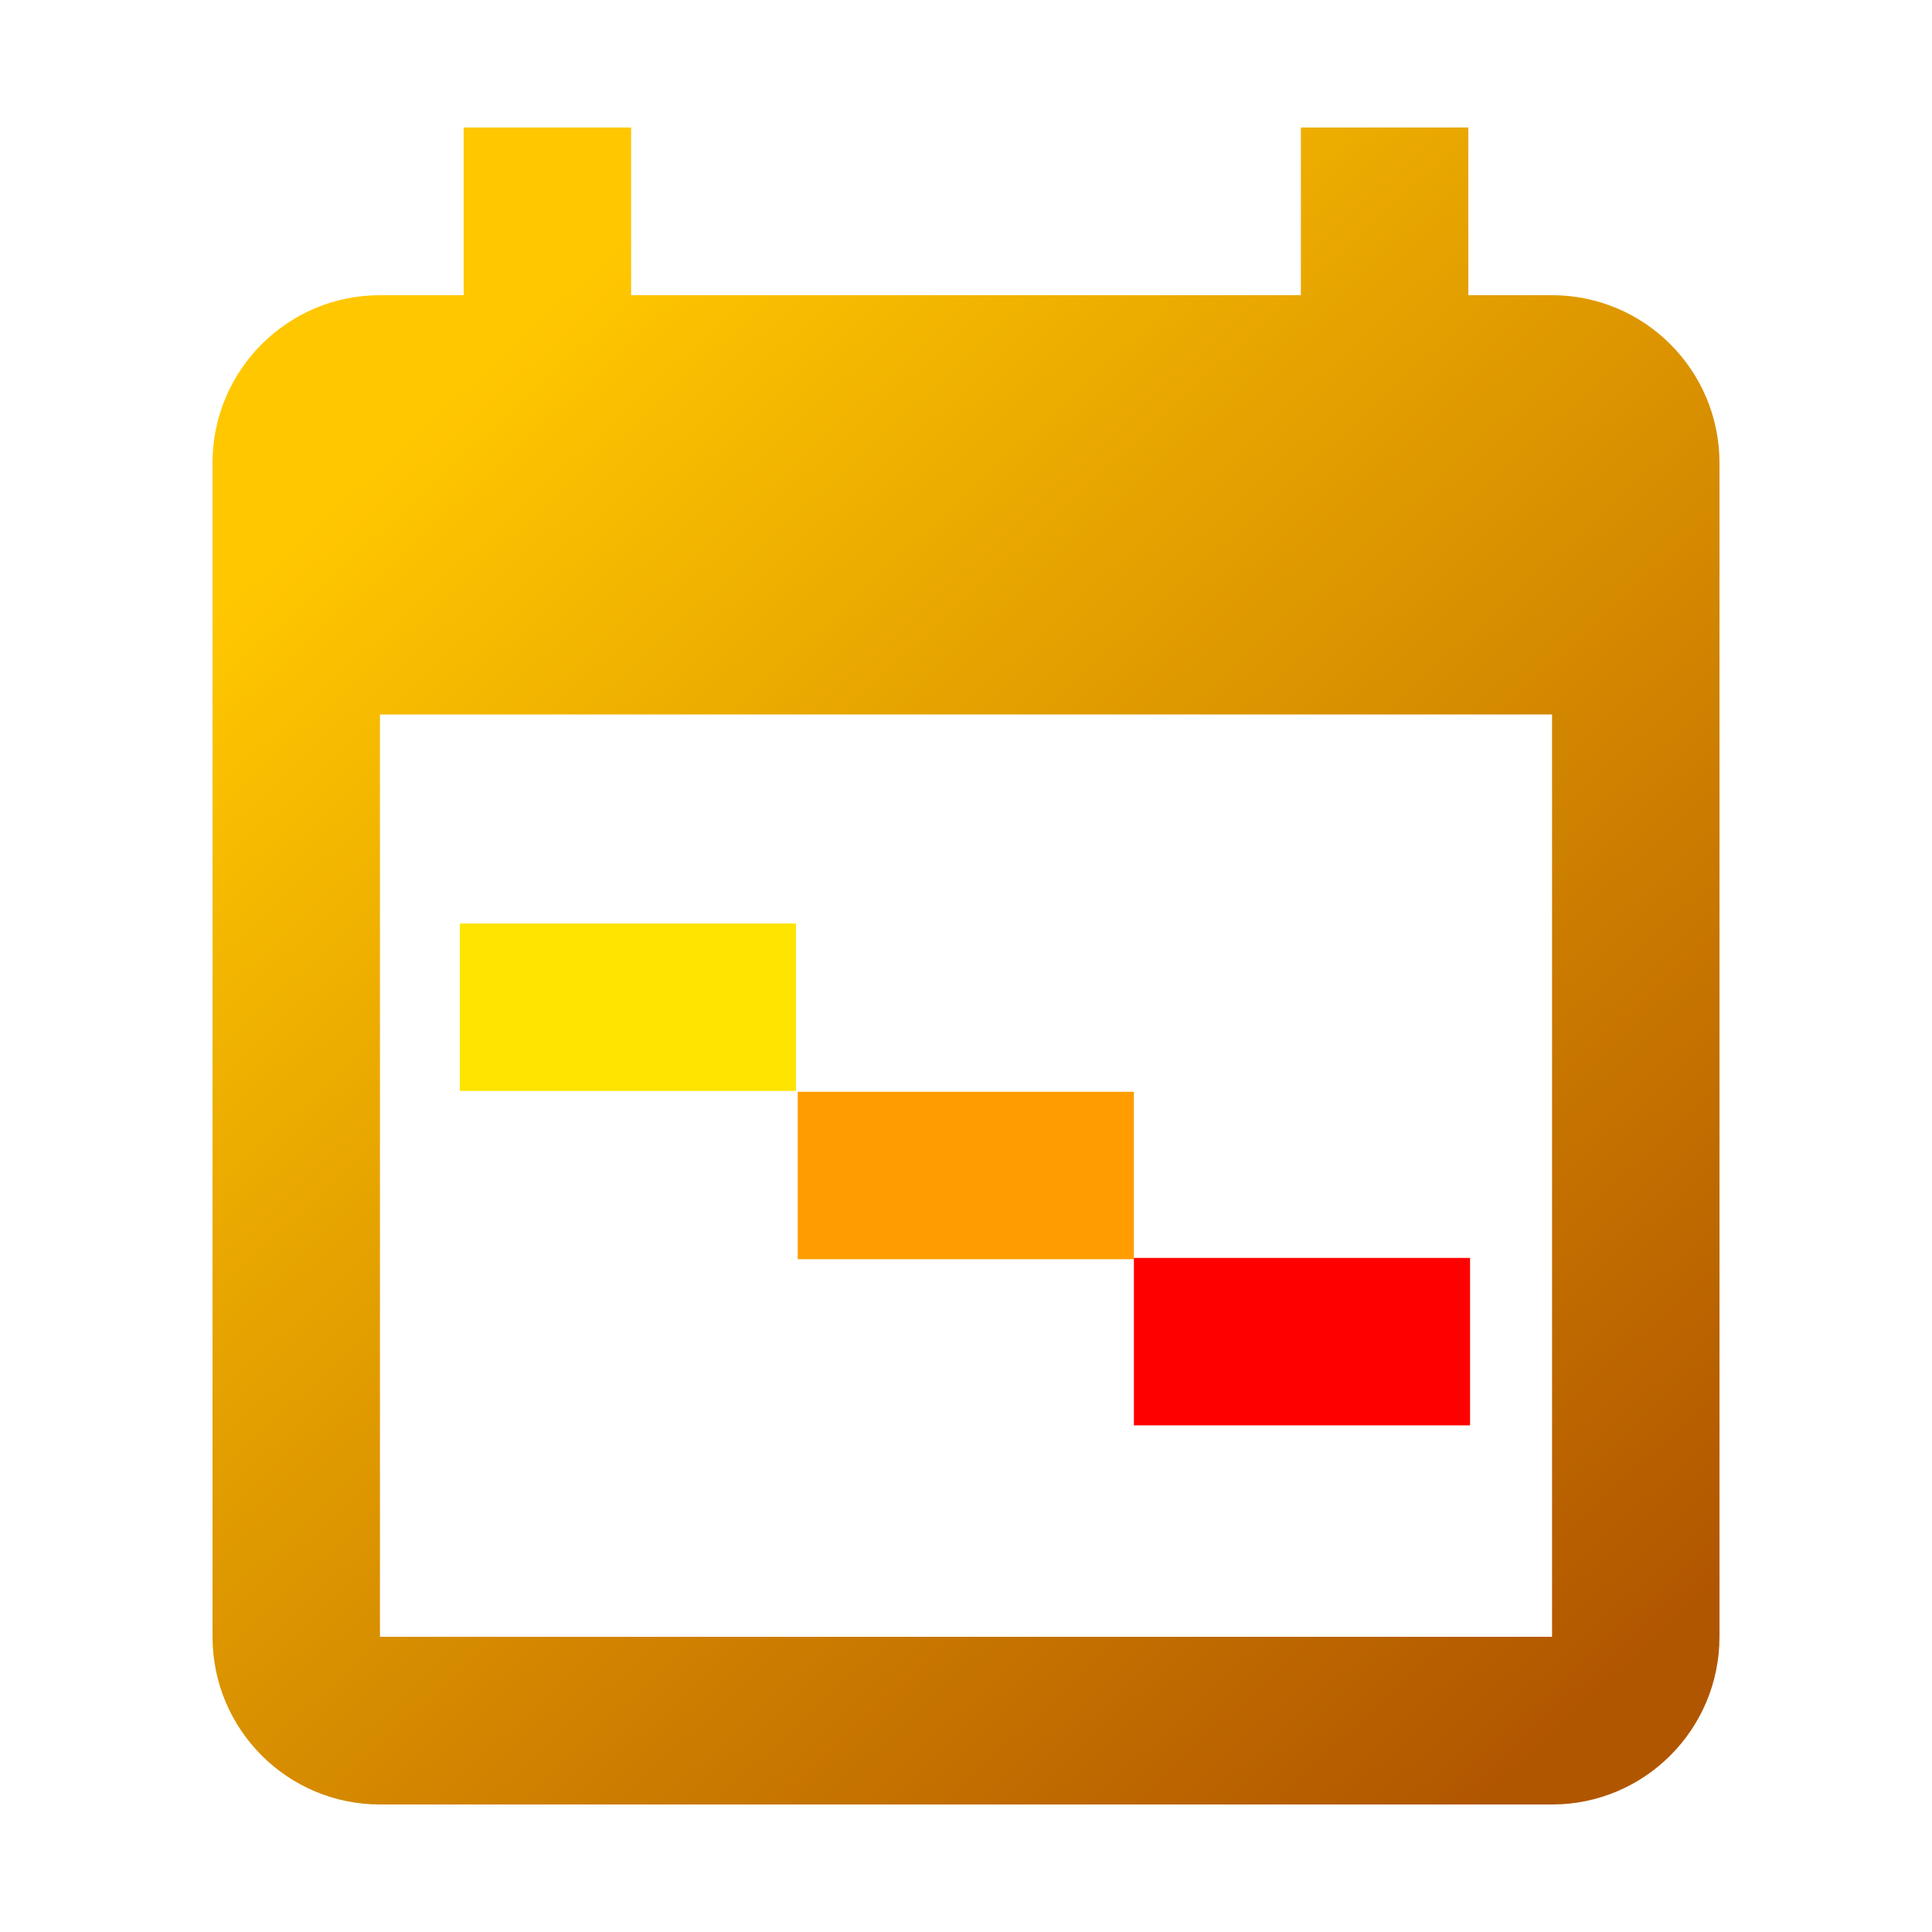
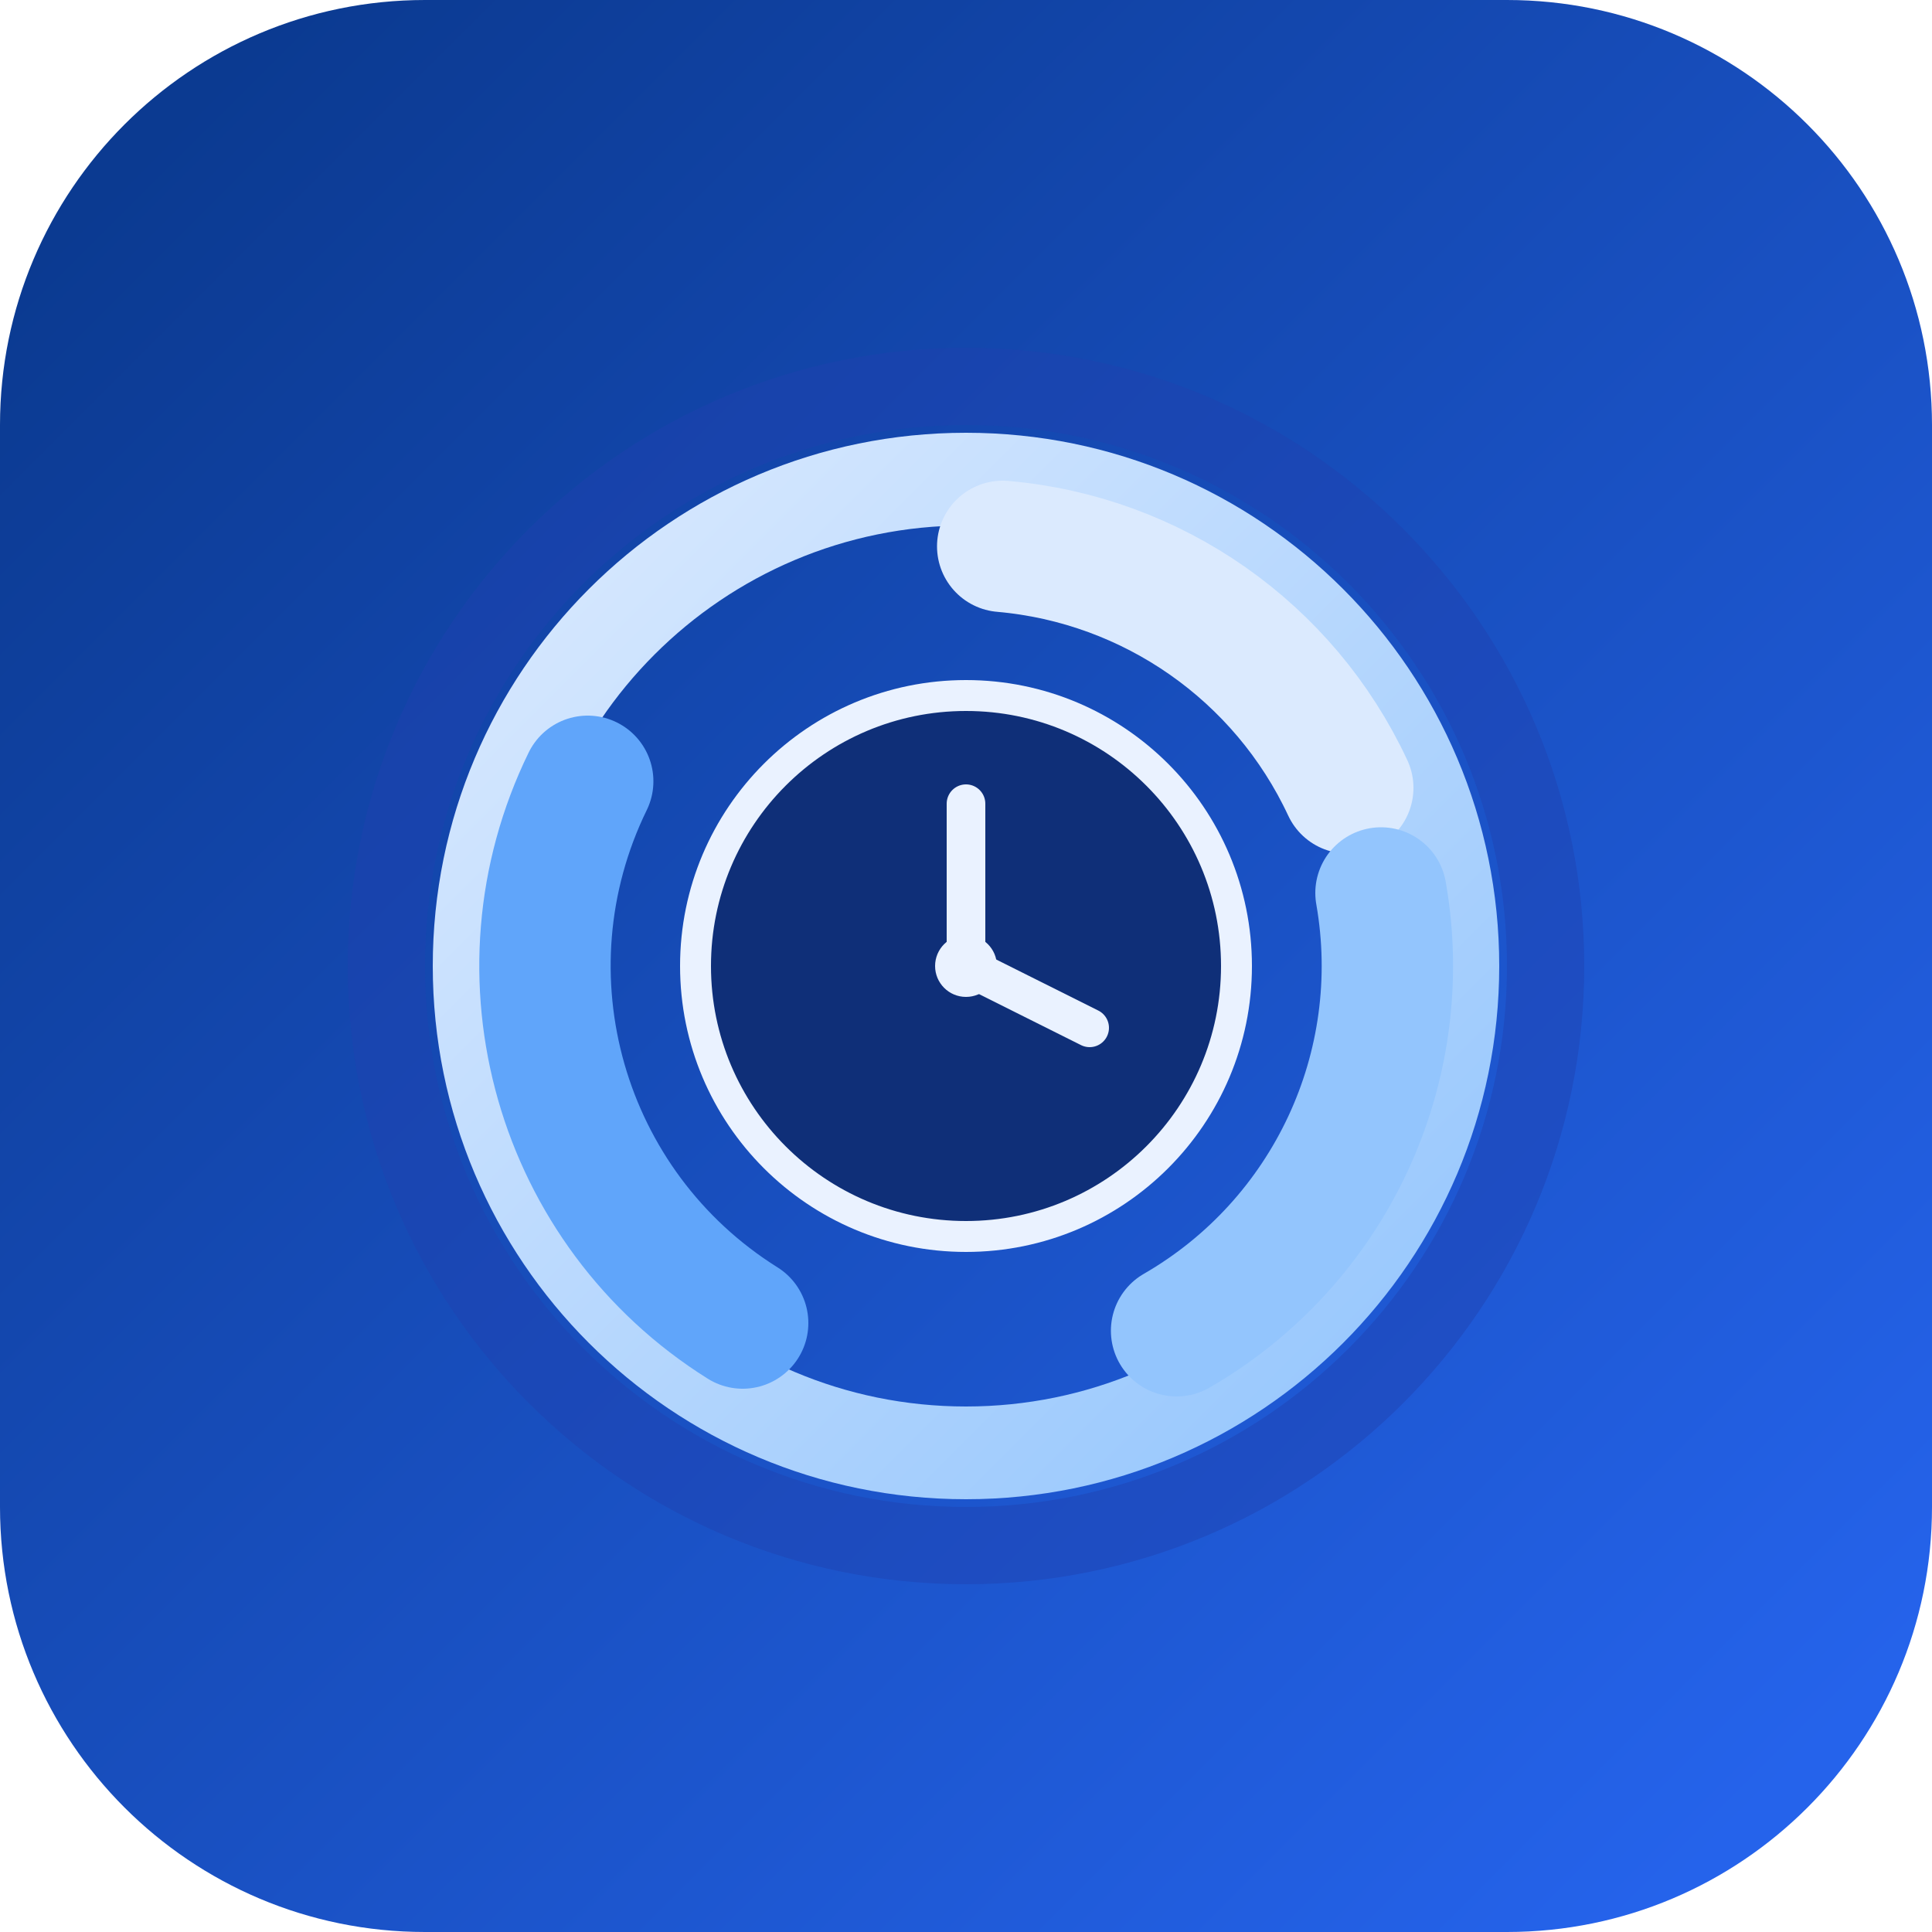
- <svg xmlns="http://www.w3.org/2000/svg" width="500px" height="500px" viewBox="0 0 500 500" version="1.1">
+ <svg xmlns="http://www.w3.org/2000/svg" width="500" height="500" viewBox="0 0 500 500" version="1.1">
  <defs>
-     <linearGradient x1="20.297%" y1="12.128%" x2="88.851%" y2="96.328%" id="linearGradient-1">
-       <stop stop-color="#FFC700" offset="0%" />
-       <stop stop-color="#B15600" offset="100%" />
+     <linearGradient id="bgGradient" x1="8%" y1="8%" x2="92%" y2="92%">
+       <stop offset="0%" stop-color="#0B3A91" />
+       <stop offset="100%" stop-color="#2563EB" />
+     </linearGradient>
+     <linearGradient id="ringGradient" x1="0%" y1="0%" x2="100%" y2="100%">
+       <stop offset="0%" stop-color="#DBEAFE" />
+       <stop offset="100%" stop-color="#93C5FD" />
    </linearGradient>
  </defs>
-   <g id="logo" stroke="none" stroke-width="1" fill="none" fill-rule="evenodd">
-     <path d="M163.333,33 L163.333,76.4 L336.667,76.4 L336.667,33 L380,33 L380,76.4 L401.667,76.4 C425.599,76.4 445,95.831 445,119.8 L445,423.6 C445,447.569 425.599,467 401.667,467 L98.333,467 C74.401,467 55,447.569 55,423.6 L55,119.8 C55,95.831 74.401,76.4 98.333,76.4 L120,76.4 L120,33 L163.333,33 Z M401.667,184.9 L98.333,184.9 L98.333,423.6 L401.667,423.6 L401.667,184.9 Z" id="Combined-Shape" fill="url(#linearGradient-1)" fill-rule="nonzero" />
-     <polyline id="Path" fill="#FFE400" fill-rule="nonzero" transform="translate(162.5, 260.6667) rotate(-270) translate(-162.5, -260.6667) " points="140.833 304.167 140.833 217.167 184.167 217.167 184.167 304.167 140.833 304.167" />
-     <polyline id="Path-Copy" fill="#FF9D00" fill-rule="nonzero" transform="translate(249.95, 304.2167) rotate(-270) translate(-249.95, -304.2167) " points="228.283 347.717 228.283 260.717 271.617 260.717 271.617 347.717 228.283 347.717" />
-     <polyline id="Path-Copy-2" fill="#FF0000" fill-rule="nonzero" transform="translate(336.95, 347.2167) rotate(-270) translate(-336.95, -347.2167) " points="315.283 390.717 315.283 303.717 358.617 303.717 358.617 390.717 315.283 390.717" />
-   </g>
+   <rect x="0" y="0" width="500" height="500" rx="110" fill="url(#bgGradient)" />
+   <circle cx="250" cy="250" r="150" fill="none" stroke="#1E40AF" stroke-width="20" opacity="0.45" />
+   <circle cx="250" cy="250" r="126" fill="none" stroke="url(#ringGradient)" stroke-width="24" />
+   <path d="M259.5 141.4 A109 109 0 0 1 348.8 203.9" fill="none" stroke="#DBEAFE" stroke-width="34" stroke-linecap="round" />
+   <path d="M357.4 231.1 A109 109 0 0 1 304.5 344.4" fill="none" stroke="#93C5FD" stroke-width="34" stroke-linecap="round" />
+   <path d="M192.2 342.4 A109 109 0 0 1 152.1 202.2" fill="none" stroke="#60A5FA" stroke-width="34" stroke-linecap="round" />
+   <circle cx="250" cy="250" r="70" fill="#0F2F78" stroke="#EAF2FF" stroke-width="8" />
+   <line x1="250" y1="250" x2="250" y2="208" stroke="#EAF2FF" stroke-width="10" stroke-linecap="round" />
+   <line x1="250" y1="250" x2="282" y2="266" stroke="#EAF2FF" stroke-width="10" stroke-linecap="round" />
+   <circle cx="250" cy="250" r="8" fill="#EAF2FF" />
</svg>
